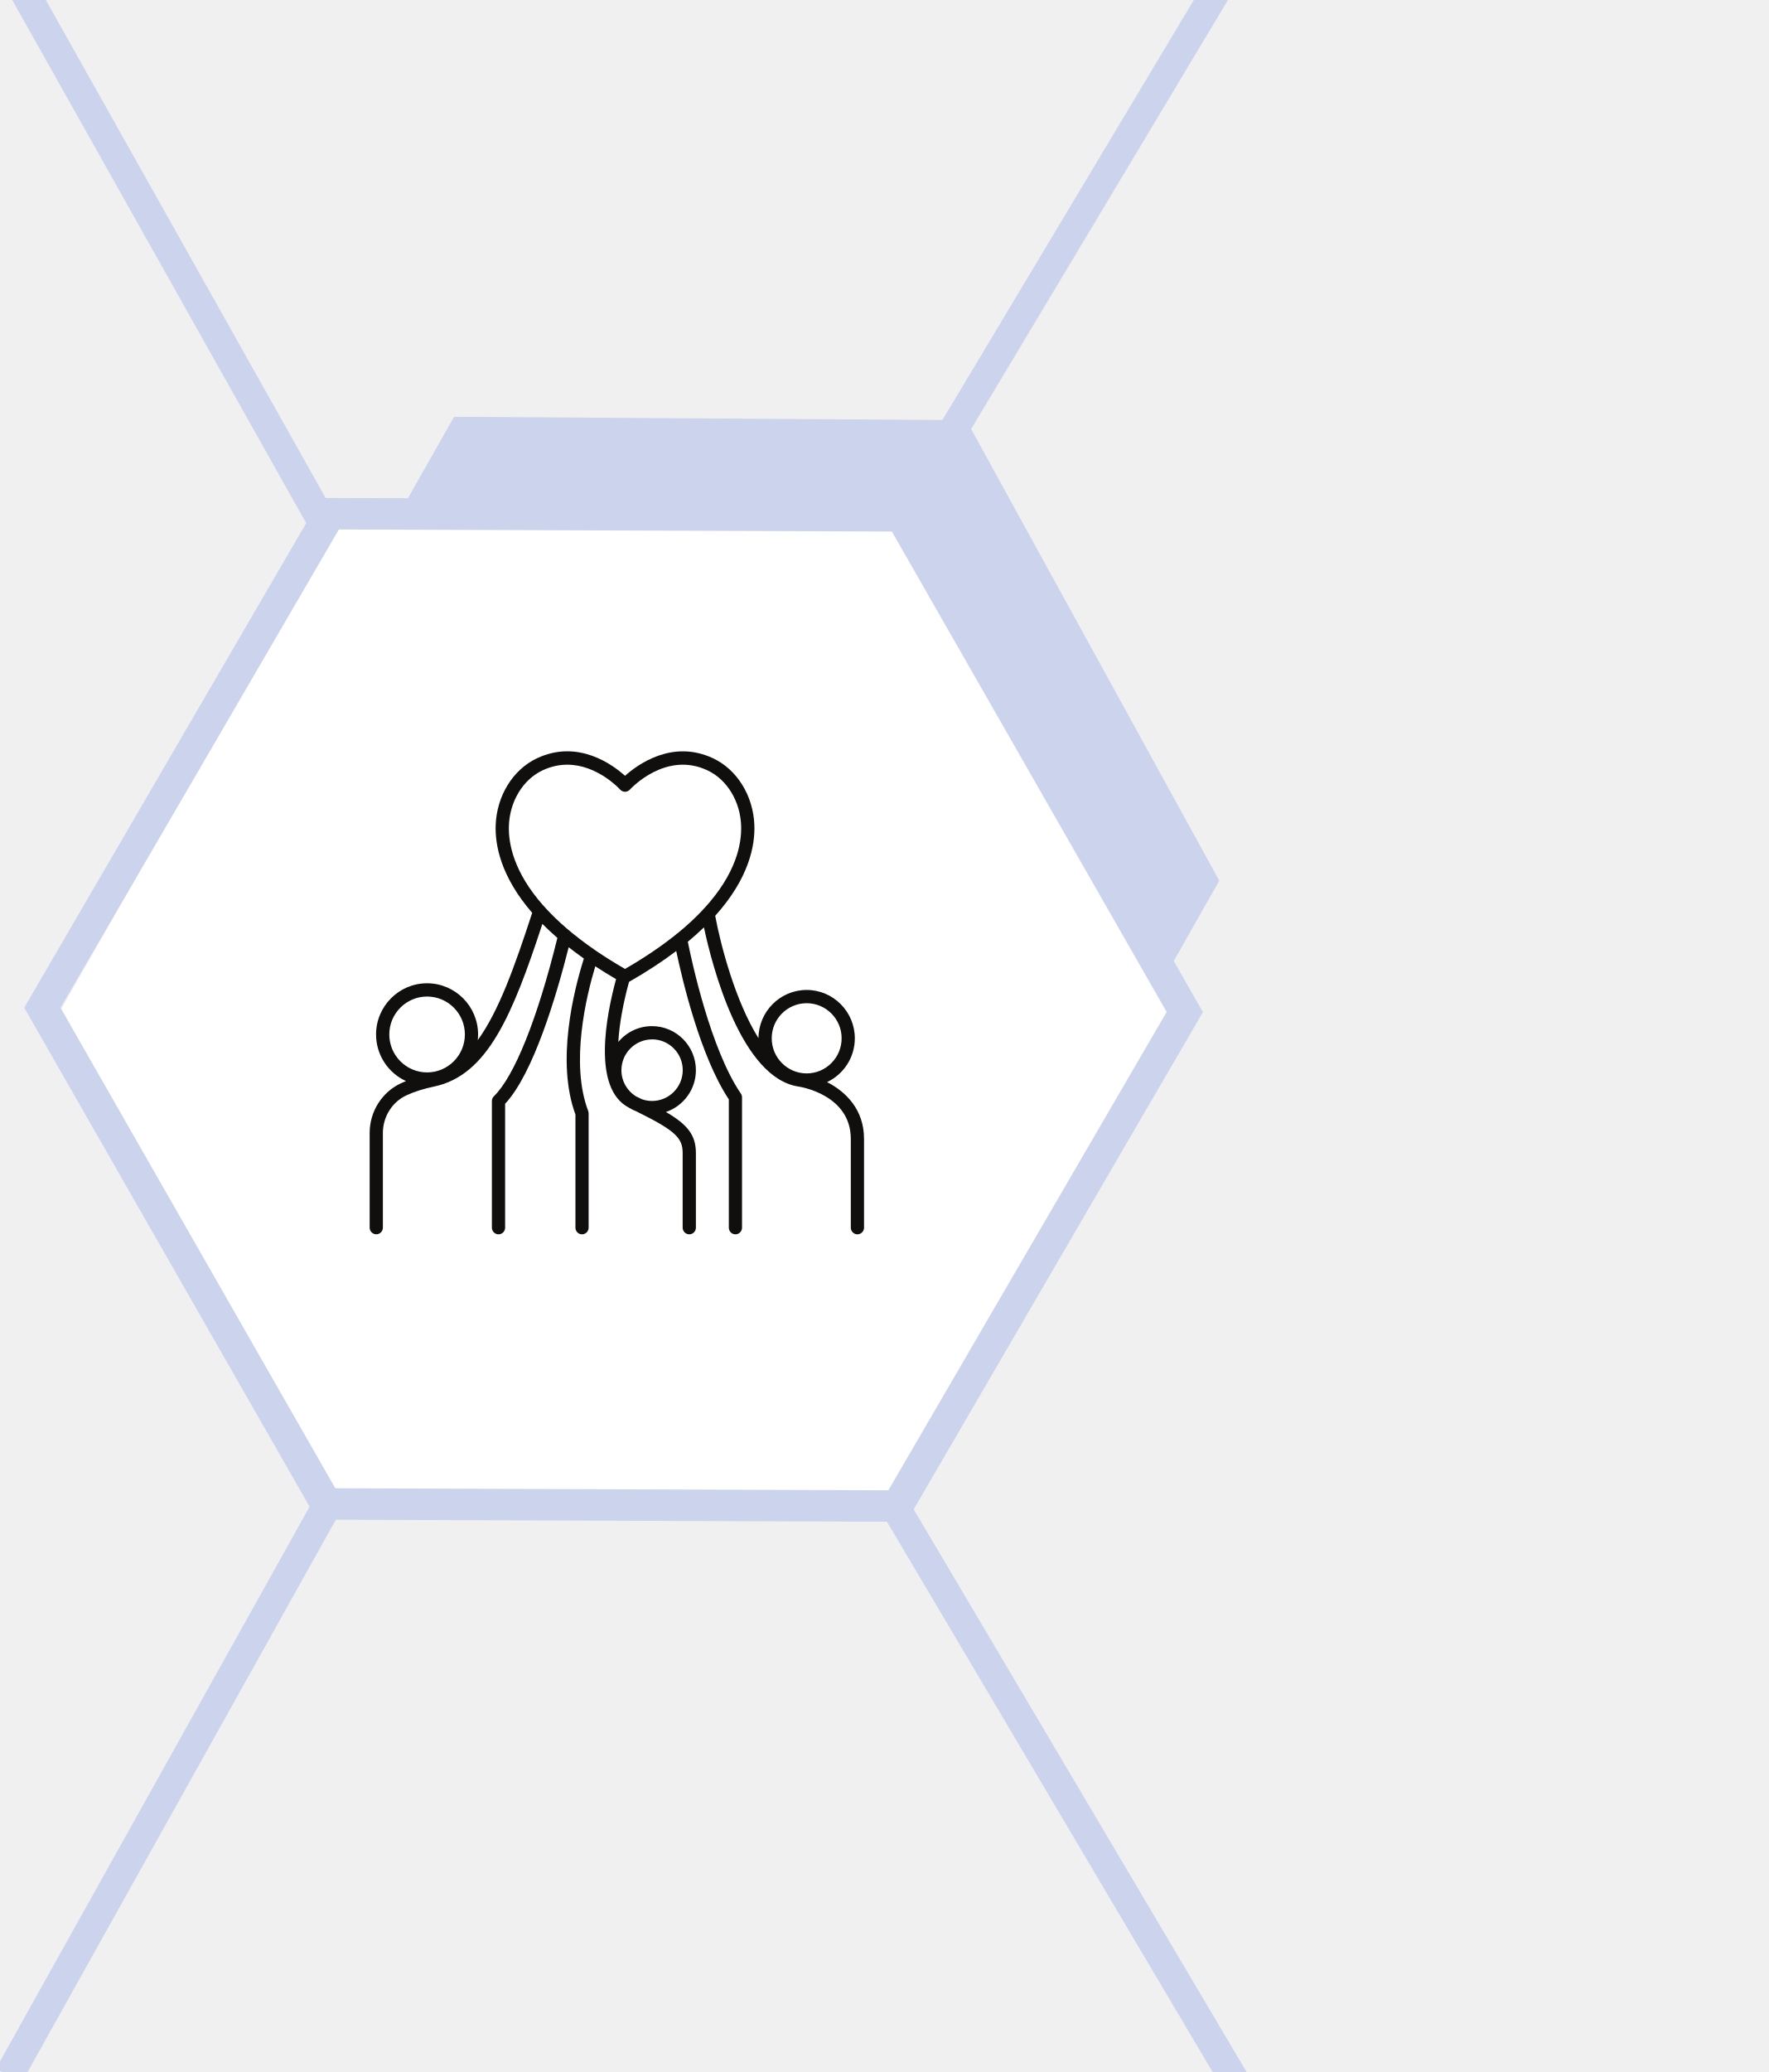
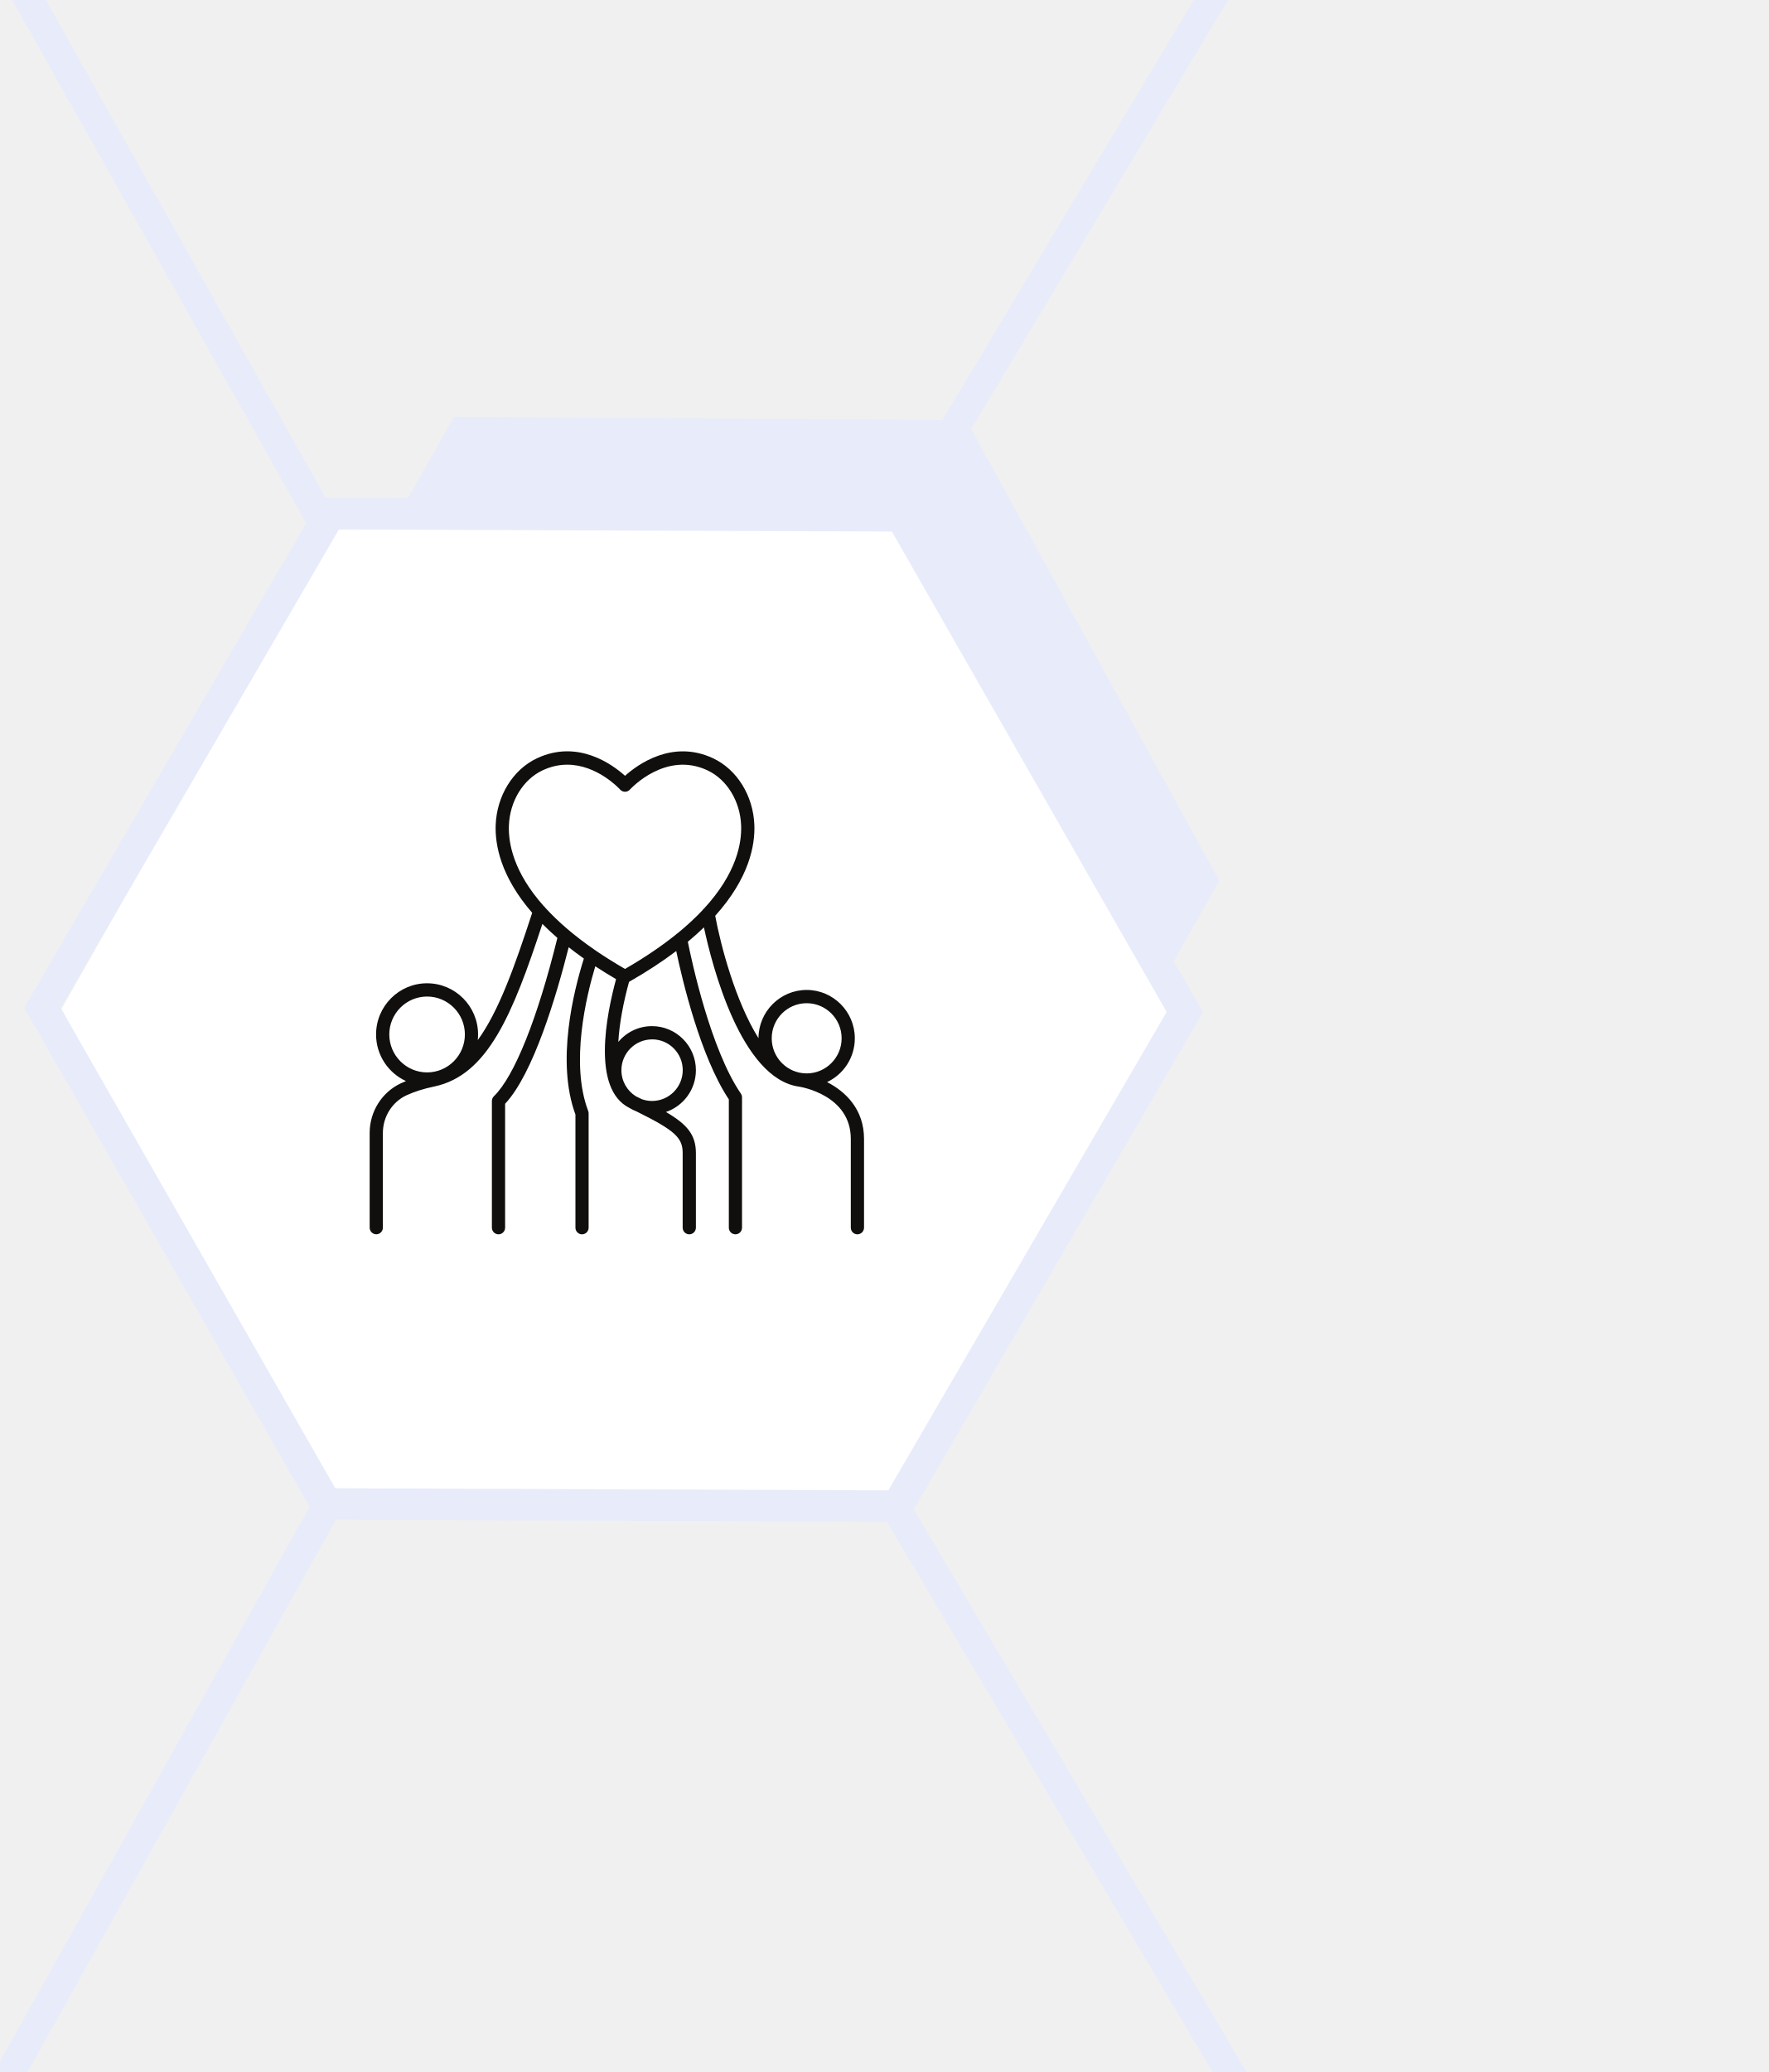
<svg xmlns="http://www.w3.org/2000/svg" width="48mm" height="56.23mm" viewBox="0 0 48 56.23" version="1.1" id="svg82366">
  <defs id="defs82363" />
  <g id="layer1" transform="translate(-56.35649,-130.3859)">
-     <path fill="#f0f0f8" d="m 89.454,154.286 -7.033,12.405 -13.903,-0.092 -6.868,-12.497 7.033,-12.405 13.903,0.092 6.868,12.497" fill-opacity="1" fill-rule="nonzero" id="path322-40-3-4" style="fill:#cbd3ed;fill-opacity:1;stroke-width:0.387" />
+     <path fill="#f0f0f8" d="m 89.454,154.286 -7.033,12.405 -13.903,-0.092 -6.868,-12.497 7.033,-12.405 13.903,0.092 6.868,12.497" fill-opacity="1" fill-rule="nonzero" id="path322-40-3-4" style="fill:#e8ebfa;fill-opacity:1;stroke-width:0.387" />
    <path fill="#f0f0f8" d="m 88.352,157.97 -7.671,13.531 -15.165,-0.1 -7.491,-13.631 7.671,-13.531 15.165,0.1 7.491,13.631" fill-opacity="1" fill-rule="nonzero" id="path322-40-9-8-4" style="fill:#ffffff;fill-opacity:1;stroke-width:0.387" />
-     <path stroke-linecap="round" fill="none" stroke-linejoin="miter" d="m 80.716,171.258 -15.506,-0.058 -7.703,-13.466 7.804,-13.407 15.504,0.058 7.703,13.465 z m 0,0" stroke="#000000" stroke-width="0.853" stroke-opacity="1" stroke-miterlimit="4" id="path98838" style="stroke:#cbd3ed;stroke-opacity:1" />
-     <path style="fill:none;fill-opacity:1;stroke:#cbd3ed;stroke-width:0.794;stroke-dasharray:none;stroke-opacity:1" d="m 89.399,130.098 -8.69,14.514" id="path103810-98-8-2" />
-     <path style="fill:none;fill-opacity:1;stroke:#cbd3ed;stroke-width:0.794;stroke-dasharray:none;stroke-opacity:1" d="m 80.74,171.419 9.155,15.468" id="path103810-98-8-2-3" />
-     <path style="fill:none;fill-opacity:1;stroke:#cbd3ed;stroke-width:0.794;stroke-dasharray:none;stroke-opacity:1" d="M 65.282,171.156 56.592,186.72" id="path103810-98-8-2-6" />
-     <path style="fill:none;fill-opacity:1;stroke:#cbd3ed;stroke-width:0.794;stroke-dasharray:none;stroke-opacity:1" d="M 65.073,144.491 56.493,129.227" id="path103810-98-8-2-6-6" />
+     <path stroke-linecap="round" fill="none" stroke-linejoin="miter" d="m 80.716,171.258 -15.506,-0.058 -7.703,-13.466 7.804,-13.407 15.504,0.058 7.703,13.465 z m 0,0" stroke="#000000" stroke-width="0.853" stroke-opacity="1" stroke-miterlimit="4" id="path98838" style="stroke:#e8ebfa;stroke-opacity:1" />
+     <path style="fill:none;fill-opacity:1;stroke:#e8ebfa;stroke-width:0.794;stroke-dasharray:none;stroke-opacity:1" d="m 89.399,130.098 -8.69,14.514" id="path103810-98-8-2" />
+     <path style="fill:none;fill-opacity:1;stroke:#e8ebfa;stroke-width:0.794;stroke-dasharray:none;stroke-opacity:1" d="m 80.74,171.419 9.155,15.468" id="path103810-98-8-2-3" />
+     <path style="fill:none;fill-opacity:1;stroke:#e8ebfa;stroke-width:0.794;stroke-dasharray:none;stroke-opacity:1" d="M 65.282,171.156 56.592,186.72" id="path103810-98-8-2-6" />
+     <path style="fill:none;fill-opacity:1;stroke:#e8ebfa;stroke-width:0.794;stroke-dasharray:none;stroke-opacity:1" d="M 65.073,144.491 56.493,129.227" id="path103810-98-8-2-6-6" />
    <path fill="#100f0d" d="m 74.743,155.717 c -0.015,0.008 -0.028,0.019 -0.039,0.032 -0.378,0.303 -0.832,0.615 -1.381,0.932 -0.288,-0.166 -0.55,-0.331 -0.789,-0.494 -0.008,-0.007 -0.017,-0.013 -0.026,-0.018 -0.577,-0.397 -1.016,-0.783 -1.348,-1.147 -0.012,-0.02 -0.027,-0.036 -0.046,-0.05 -0.818,-0.92 -0.961,-1.701 -0.943,-2.183 0.025,-0.66 0.384,-1.248 0.913,-1.497 0.234,-0.11 0.459,-0.154 0.67,-0.154 0.808,0 1.406,0.641 1.437,0.676 0.034,0.037 0.082,0.059 0.132,0.059 0.05,0 0.099,-0.022 0.132,-0.059 0.04,-0.043 0.981,-1.052 2.107,-0.522 0.529,0.249 0.888,0.837 0.913,1.497 0.018,0.494 -0.132,1.302 -1.004,2.25 -0.018,0.013 -0.032,0.029 -0.044,0.048 -0.193,0.204 -0.419,0.416 -0.684,0.632 z m -0.685,2.875 c 0.459,0 0.832,0.375 0.832,0.836 0,0.461 -0.374,0.836 -0.832,0.836 -0.098,0 -0.192,-0.017 -0.279,-0.048 -0.053,-0.027 -0.108,-0.053 -0.165,-0.081 -0.234,-0.148 -0.389,-0.409 -0.389,-0.706 0,-0.461 0.374,-0.836 0.833,-0.836 z m -7.134,-0.133 c 0,-0.567 0.46,-1.029 1.026,-1.029 0.566,0 1.026,0.462 1.026,1.029 0,0.568 -0.46,1.03 -1.026,1.03 -0.566,0 -1.026,-0.462 -1.026,-1.03 z m 11.33,-0.848 c 0.523,0 0.949,0.427 0.949,0.952 0,0.525 -0.426,0.953 -0.949,0.953 -0.524,0 -0.949,-0.428 -0.949,-0.953 0,-0.525 0.426,-0.952 0.949,-0.952 z m 0.556,2.14 c 0.444,-0.21 0.751,-0.663 0.751,-1.187 0,-0.724 -0.587,-1.313 -1.307,-1.313 -0.72,0 -1.306,0.587 -1.308,1.309 -0.627,-1 -1.027,-2.524 -1.175,-3.321 0.925,-1.027 1.084,-1.918 1.063,-2.464 -0.03,-0.794 -0.47,-1.505 -1.119,-1.81 -1.108,-0.522 -2.053,0.171 -2.392,0.475 -0.338,-0.305 -1.28,-0.999 -2.392,-0.475 -0.649,0.305 -1.089,1.016 -1.119,1.81 -0.02,0.532 0.13,1.39 0.991,2.383 -0.478,1.468 -0.912,2.678 -1.477,3.454 0.005,-0.05 0.008,-0.101 0.008,-0.153 0,-0.766 -0.621,-1.389 -1.385,-1.389 -0.763,0 -1.384,0.623 -1.384,1.389 0,0.562 0.334,1.047 0.812,1.265 -0.046,0.019 -0.092,0.038 -0.135,0.059 -0.517,0.239 -0.851,0.768 -0.851,1.349 v 2.57 c 0,0.099 0.081,0.18 0.18,0.18 0.099,0 0.179,-0.081 0.179,-0.18 v -2.57 c 0,-0.44 0.252,-0.842 0.641,-1.022 0.211,-0.097 0.465,-0.179 0.756,-0.239 1.445,-0.306 2.122,-1.94 2.933,-4.412 0.124,0.125 0.26,0.252 0.407,0.38 -0.54,2.192 -1.168,3.757 -1.723,4.297 -0.035,0.034 -0.055,0.081 -0.055,0.13 v 3.437 c 0,0.099 0.081,0.18 0.18,0.18 0.099,0 0.179,-0.081 0.179,-0.18 v -3.363 c 0.762,-0.811 1.388,-2.912 1.726,-4.248 0.129,0.102 0.266,0.204 0.412,0.307 -0.279,0.884 -0.758,2.8 -0.229,4.233 v 3.071 c 0,0.099 0.08,0.18 0.179,0.18 0.099,0 0.179,-0.081 0.179,-0.18 v -3.104 c 0,-0.022 -0.004,-0.043 -0.012,-0.064 -0.494,-1.297 -0.048,-3.127 0.193,-3.926 0.176,0.116 0.364,0.232 0.564,0.349 -0.265,0.975 -0.662,2.971 0.353,3.49 0.063,0.038 0.13,0.072 0.2,0.099 1.049,0.519 1.255,0.715 1.255,1.131 v 2.025 c 0,0.099 0.081,0.18 0.179,0.18 0.099,0 0.18,-0.081 0.18,-0.18 v -2.025 c 0,-0.494 -0.235,-0.778 -0.813,-1.115 0.472,-0.16 0.813,-0.608 0.813,-1.134 0,-0.66 -0.535,-1.196 -1.192,-1.196 -0.367,0 -0.695,0.167 -0.914,0.429 0.029,-0.508 0.14,-1.083 0.291,-1.63 0.494,-0.281 0.917,-0.562 1.281,-0.837 0.161,0.767 0.651,2.856 1.428,4.026 v 3.482 c 0,0.099 0.08,0.18 0.179,0.18 0.099,0 0.179,-0.081 0.179,-0.18 v -3.538 c 0,-0.036 -0.011,-0.072 -0.032,-0.102 -0.819,-1.196 -1.333,-3.589 -1.439,-4.119 0.159,-0.132 0.304,-0.263 0.437,-0.391 0.223,1.042 1.006,4.101 2.58,4.322 0.057,0.009 1.407,0.229 1.407,1.418 v 2.41 c 0,0.099 0.081,0.18 0.179,0.18 0.099,0 0.18,-0.081 0.18,-0.18 v -2.41 c 0,-0.8 -0.497,-1.283 -1.005,-1.542" fill-opacity="1" fill-rule="nonzero" id="path81444" style="stroke-width:0.353" />
  </g>
</svg>
